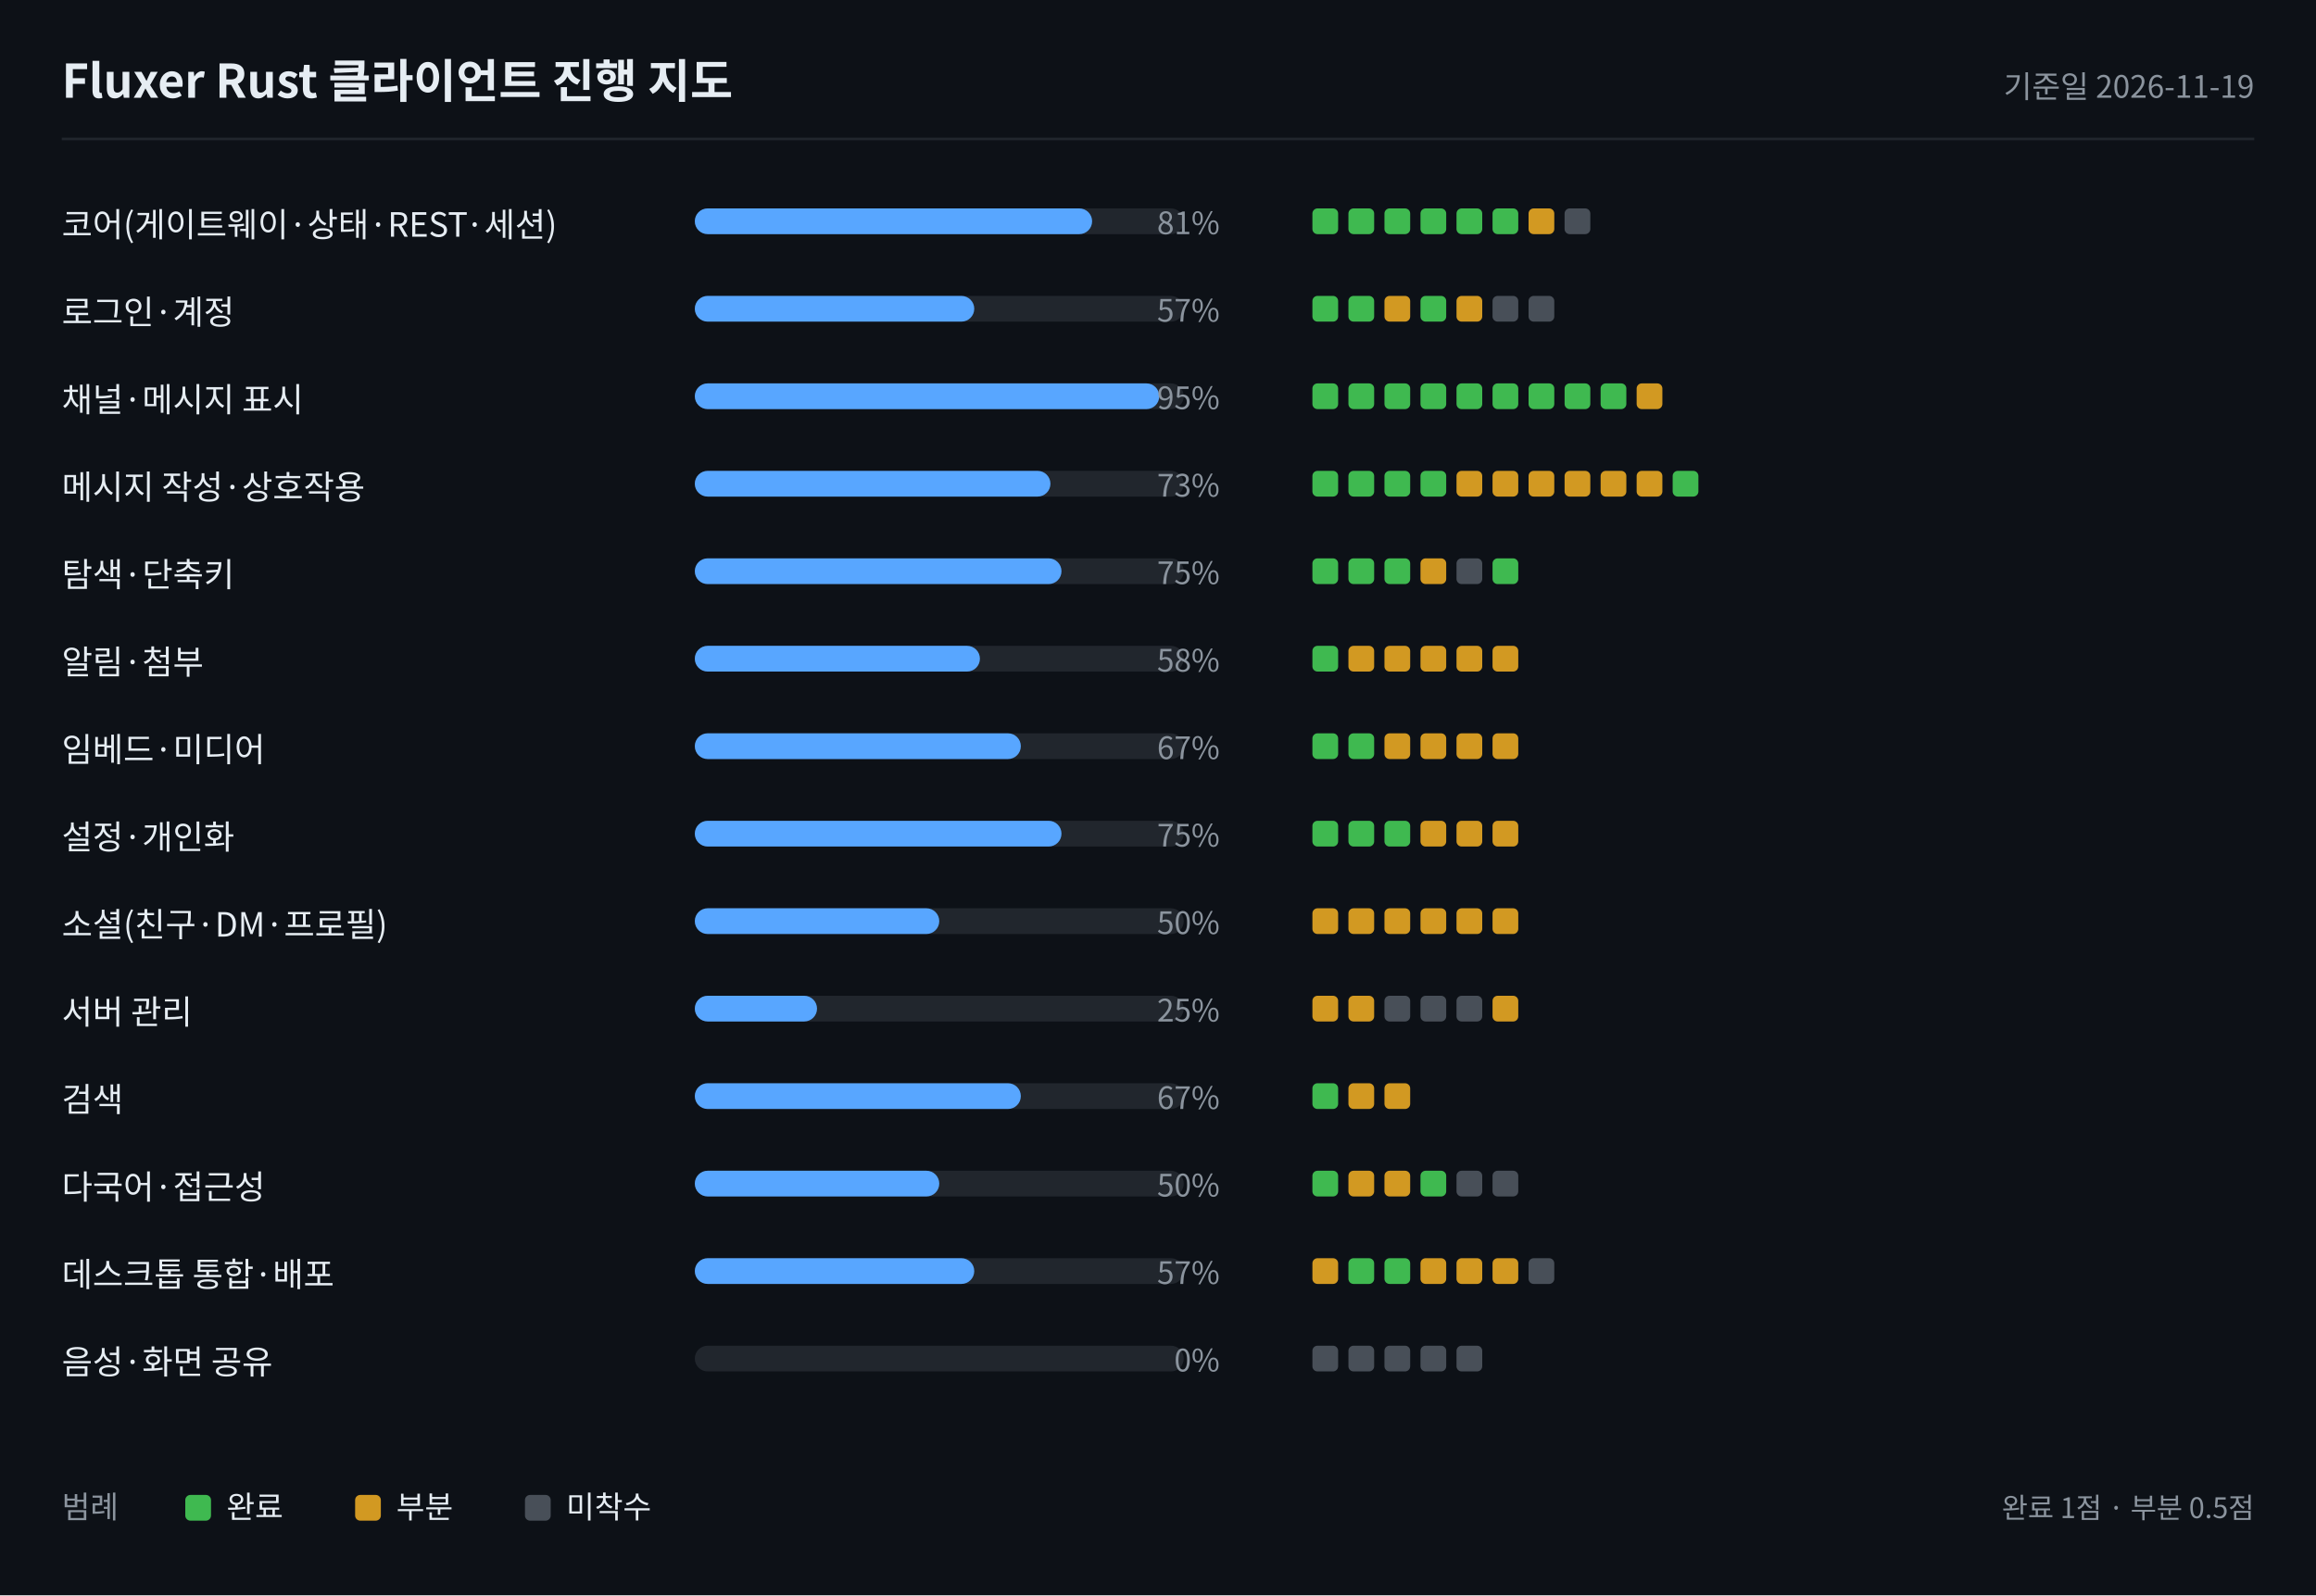
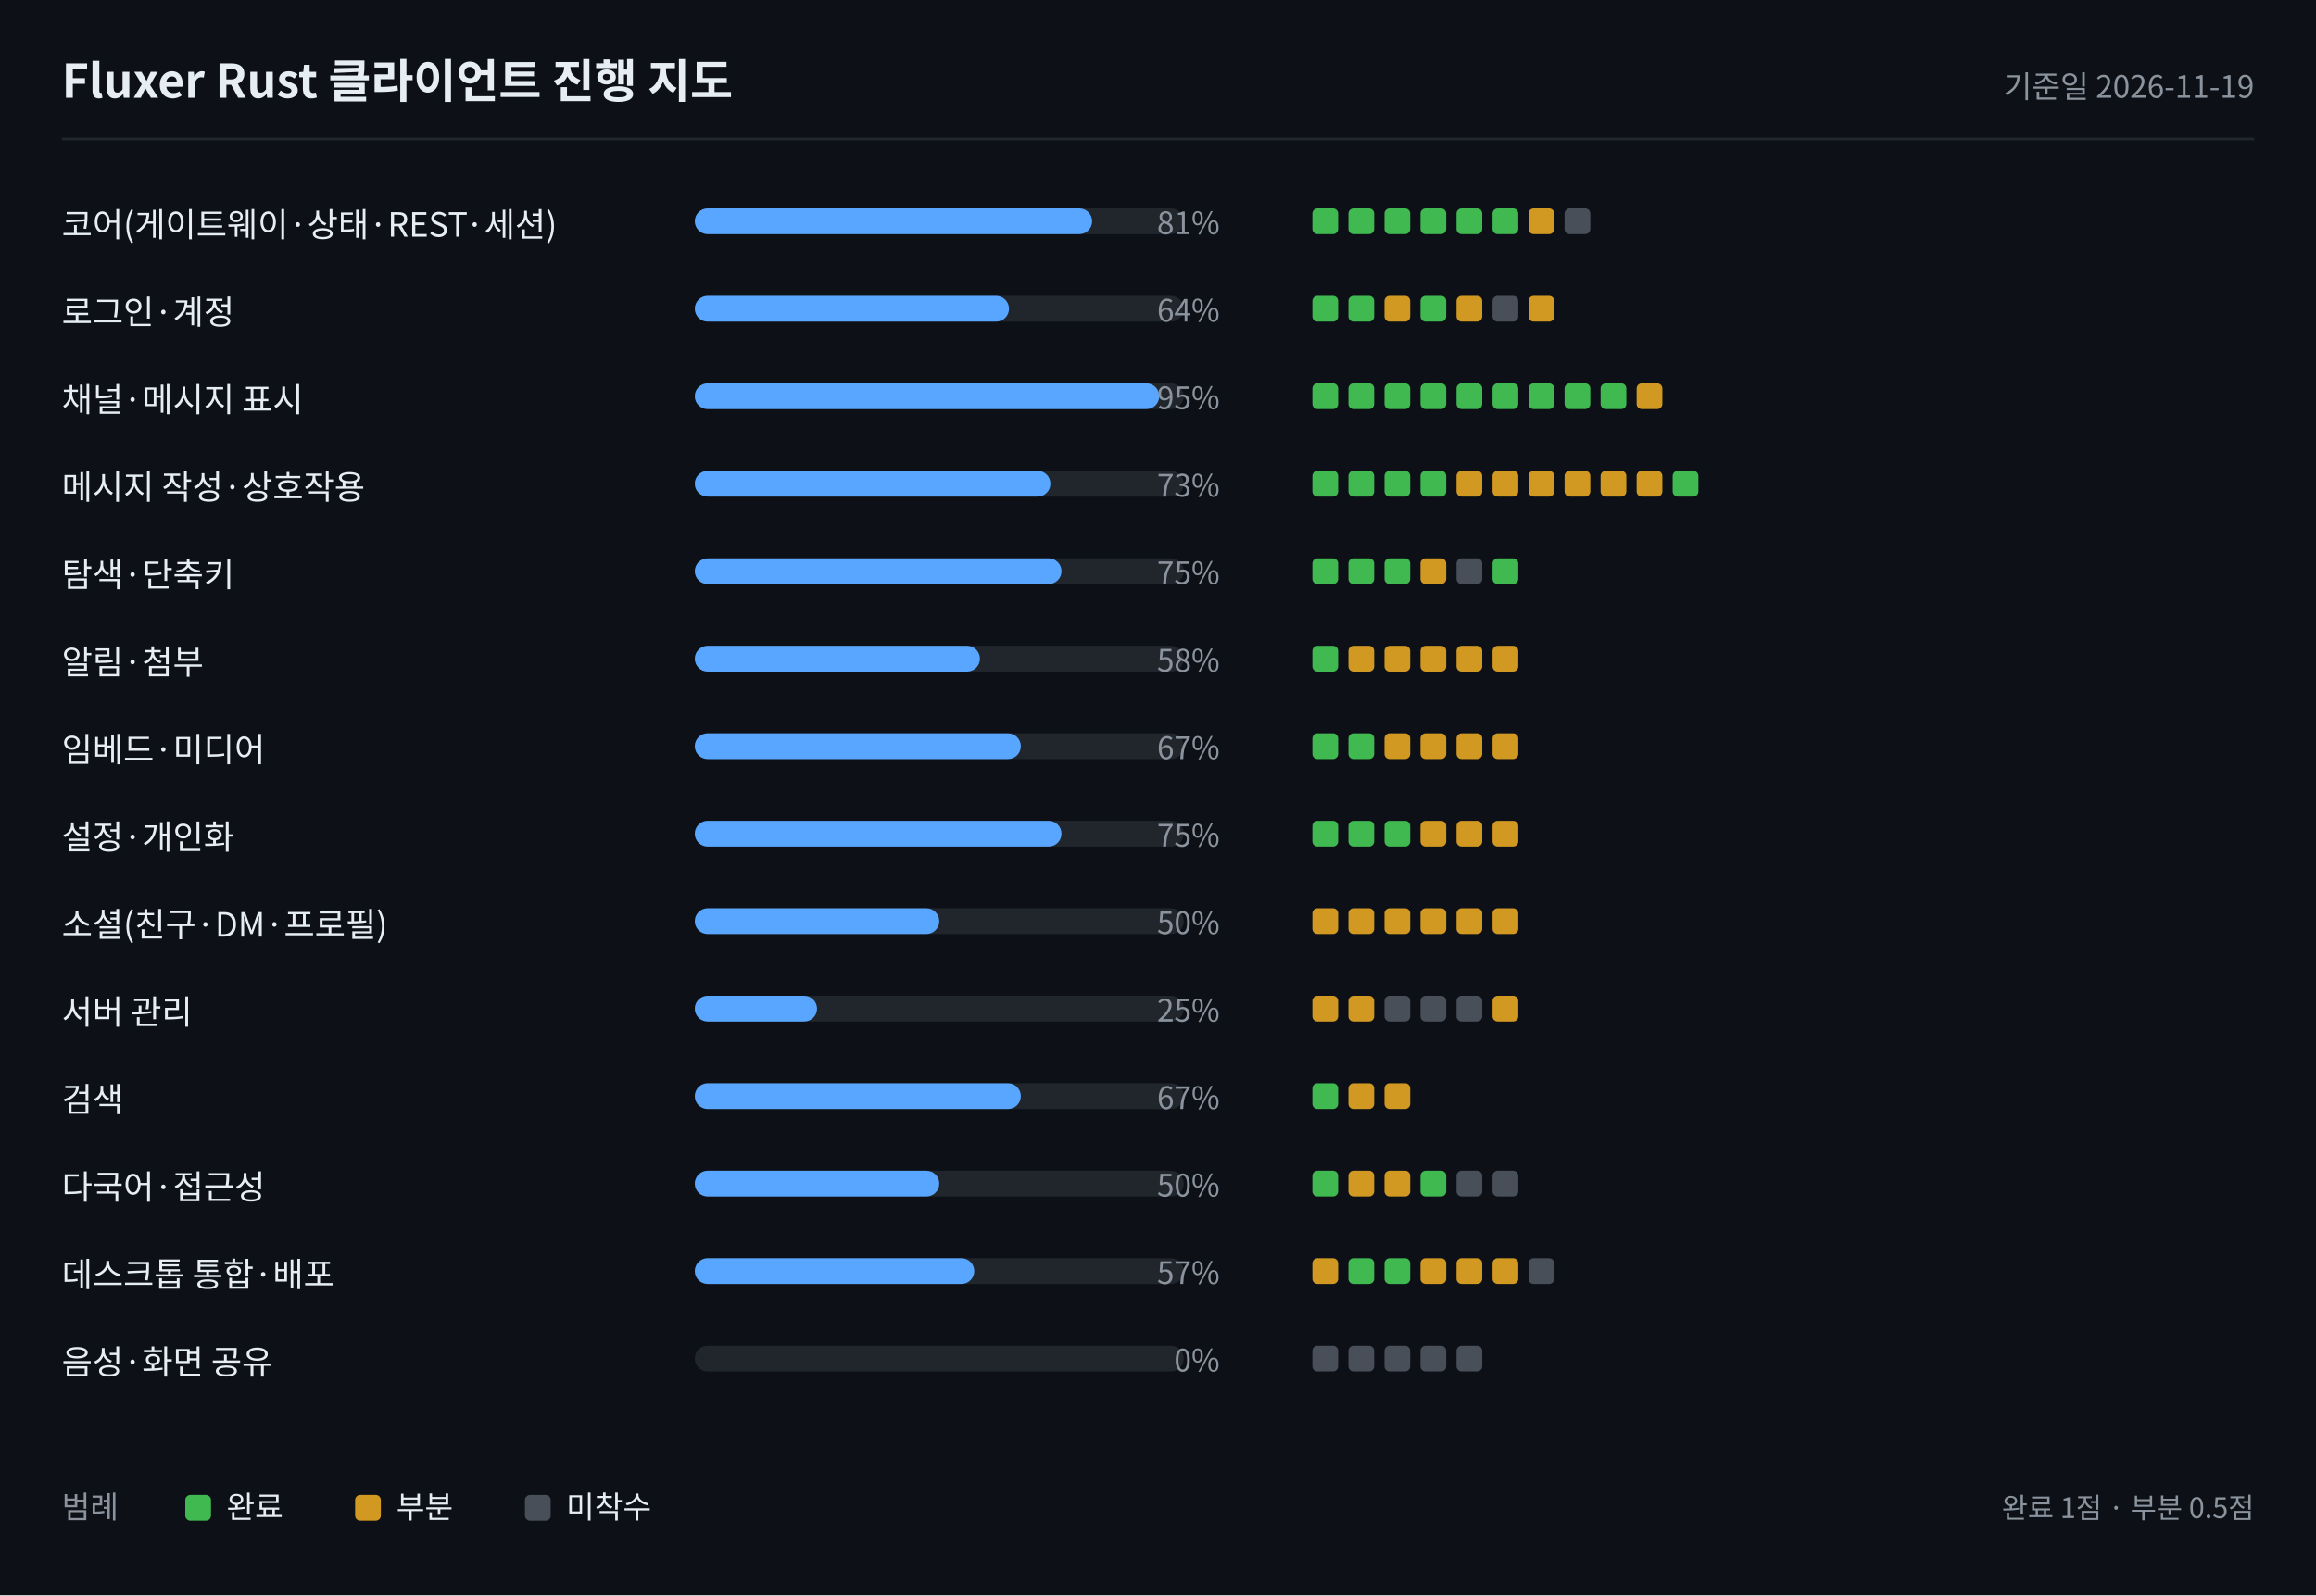
<svg xmlns="http://www.w3.org/2000/svg" width="900" height="620" viewBox="0 0 900 620" role="img" aria-label="Fluxer Rust 클라이언트 진행 지도">
  <rect width="900" height="620" fill="#0d1117" />
  <text x="24" y="38" fill="#e6edf3" font-family="Segoe UI, Malgun Gothic, Apple SD Gothic Neo, Noto Sans KR, Noto Sans CJK KR, sans-serif" font-size="18" font-weight="600">Fluxer Rust 클라이언트 진행 지도</text>
  <text x="876" y="38" fill="#8b949e" font-family="Segoe UI, Malgun Gothic, Apple SD Gothic Neo, Noto Sans KR, Noto Sans CJK KR, sans-serif" font-size="12" text-anchor="end">기준일 2026-11-19</text>
  <line x1="24" y1="54" x2="876" y2="54" stroke="#21262d" stroke-width="1" />
  <text x="24" y="92.0" fill="#e6edf3" font-family="Segoe UI, Malgun Gothic, Apple SD Gothic Neo, Noto Sans KR, Noto Sans CJK KR, sans-serif" font-size="13">코어(게이트웨이·상태·REST·세션)</text>
  <rect x="270" y="81.0" width="190" height="10" rx="5" fill="#21262d" />
  <rect x="270" y="81.0" width="154.4" height="10" rx="5" fill="#58a6ff" />
  <text x="474" y="91.0" fill="#8b949e" font-family="Segoe UI, Malgun Gothic, Apple SD Gothic Neo, Noto Sans KR, Noto Sans CJK KR, sans-serif" font-size="12" text-anchor="end">81%</text>
  <g>
    <rect x="510" y="81.0" width="10" height="10" rx="2" fill="#3fb950" />
  </g>
  <g>
    <rect x="524" y="81.0" width="10" height="10" rx="2" fill="#3fb950" />
  </g>
  <g>
    <rect x="538" y="81.0" width="10" height="10" rx="2" fill="#3fb950" />
  </g>
  <g>
    <rect x="552" y="81.0" width="10" height="10" rx="2" fill="#3fb950" />
  </g>
  <g>
    <rect x="566" y="81.0" width="10" height="10" rx="2" fill="#3fb950" />
  </g>
  <g>
    <rect x="580" y="81.0" width="10" height="10" rx="2" fill="#3fb950" />
  </g>
  <g>
    <rect x="594" y="81.0" width="10" height="10" rx="2" fill="#d29922" />
  </g>
  <g>
    <rect x="608" y="81.0" width="10" height="10" rx="2" fill="#484f58" />
  </g>
  <text x="24" y="126.0" fill="#e6edf3" font-family="Segoe UI, Malgun Gothic, Apple SD Gothic Neo, Noto Sans KR, Noto Sans CJK KR, sans-serif" font-size="13">로그인·계정</text>
  <rect x="270" y="115.0" width="190" height="10" rx="5" fill="#21262d" />
-   <rect x="270" y="115.0" width="108.6" height="10" rx="5" fill="#58a6ff" />
-   <text x="474" y="125.0" fill="#8b949e" font-family="Segoe UI, Malgun Gothic, Apple SD Gothic Neo, Noto Sans KR, Noto Sans CJK KR, sans-serif" font-size="12" text-anchor="end">57%</text>
+   <rect x="270" y="115.0" width="122.1" height="10" rx="5" fill="#58a6ff" />
+   <text x="474" y="125.0" fill="#8b949e" font-family="Segoe UI, Malgun Gothic, Apple SD Gothic Neo, Noto Sans KR, Noto Sans CJK KR, sans-serif" font-size="12" text-anchor="end">64%</text>
  <g>
    <rect x="510" y="115.0" width="10" height="10" rx="2" fill="#3fb950" />
  </g>
  <g>
    <rect x="524" y="115.0" width="10" height="10" rx="2" fill="#3fb950" />
  </g>
  <g>
    <rect x="538" y="115.0" width="10" height="10" rx="2" fill="#d29922" />
  </g>
  <g>
    <rect x="552" y="115.0" width="10" height="10" rx="2" fill="#3fb950" />
  </g>
  <g>
    <rect x="566" y="115.0" width="10" height="10" rx="2" fill="#d29922" />
  </g>
  <g>
    <rect x="580" y="115.0" width="10" height="10" rx="2" fill="#484f58" />
  </g>
  <g>
-     <rect x="594" y="115.0" width="10" height="10" rx="2" fill="#484f58" />
+     <rect x="594" y="115.0" width="10" height="10" rx="2" fill="#d29922" />
  </g>
  <text x="24" y="160.0" fill="#e6edf3" font-family="Segoe UI, Malgun Gothic, Apple SD Gothic Neo, Noto Sans KR, Noto Sans CJK KR, sans-serif" font-size="13">채널·메시지 표시</text>
  <rect x="270" y="149.0" width="190" height="10" rx="5" fill="#21262d" />
  <rect x="270" y="149.0" width="180.5" height="10" rx="5" fill="#58a6ff" />
  <text x="474" y="159.0" fill="#8b949e" font-family="Segoe UI, Malgun Gothic, Apple SD Gothic Neo, Noto Sans KR, Noto Sans CJK KR, sans-serif" font-size="12" text-anchor="end">95%</text>
  <g>
    <rect x="510" y="149.0" width="10" height="10" rx="2" fill="#3fb950" />
  </g>
  <g>
    <rect x="524" y="149.0" width="10" height="10" rx="2" fill="#3fb950" />
  </g>
  <g>
    <rect x="538" y="149.0" width="10" height="10" rx="2" fill="#3fb950" />
  </g>
  <g>
    <rect x="552" y="149.0" width="10" height="10" rx="2" fill="#3fb950" />
  </g>
  <g>
    <rect x="566" y="149.0" width="10" height="10" rx="2" fill="#3fb950" />
  </g>
  <g>
    <rect x="580" y="149.0" width="10" height="10" rx="2" fill="#3fb950" />
  </g>
  <g>
    <rect x="594" y="149.0" width="10" height="10" rx="2" fill="#3fb950" />
  </g>
  <g>
    <rect x="608" y="149.0" width="10" height="10" rx="2" fill="#3fb950" />
  </g>
  <g>
    <rect x="622" y="149.0" width="10" height="10" rx="2" fill="#3fb950" />
  </g>
  <g>
    <rect x="636" y="149.0" width="10" height="10" rx="2" fill="#d29922" />
  </g>
  <text x="24" y="194.0" fill="#e6edf3" font-family="Segoe UI, Malgun Gothic, Apple SD Gothic Neo, Noto Sans KR, Noto Sans CJK KR, sans-serif" font-size="13">메시지 작성·상호작용</text>
  <rect x="270" y="183.0" width="190" height="10" rx="5" fill="#21262d" />
  <rect x="270" y="183.0" width="138.2" height="10" rx="5" fill="#58a6ff" />
  <text x="474" y="193.0" fill="#8b949e" font-family="Segoe UI, Malgun Gothic, Apple SD Gothic Neo, Noto Sans KR, Noto Sans CJK KR, sans-serif" font-size="12" text-anchor="end">73%</text>
  <g>
    <rect x="510" y="183.0" width="10" height="10" rx="2" fill="#3fb950" />
  </g>
  <g>
    <rect x="524" y="183.0" width="10" height="10" rx="2" fill="#3fb950" />
  </g>
  <g>
    <rect x="538" y="183.0" width="10" height="10" rx="2" fill="#3fb950" />
  </g>
  <g>
    <rect x="552" y="183.0" width="10" height="10" rx="2" fill="#3fb950" />
  </g>
  <g>
    <rect x="566" y="183.0" width="10" height="10" rx="2" fill="#d29922" />
  </g>
  <g>
    <rect x="580" y="183.0" width="10" height="10" rx="2" fill="#d29922" />
  </g>
  <g>
    <rect x="594" y="183.0" width="10" height="10" rx="2" fill="#d29922" />
  </g>
  <g>
    <rect x="608" y="183.0" width="10" height="10" rx="2" fill="#d29922" />
  </g>
  <g>
    <rect x="622" y="183.0" width="10" height="10" rx="2" fill="#d29922" />
  </g>
  <g>
    <rect x="636" y="183.0" width="10" height="10" rx="2" fill="#d29922" />
  </g>
  <g>
    <rect x="650" y="183.0" width="10" height="10" rx="2" fill="#3fb950" />
  </g>
  <text x="24" y="228.0" fill="#e6edf3" font-family="Segoe UI, Malgun Gothic, Apple SD Gothic Neo, Noto Sans KR, Noto Sans CJK KR, sans-serif" font-size="13">탐색·단축키</text>
  <rect x="270" y="217.0" width="190" height="10" rx="5" fill="#21262d" />
  <rect x="270" y="217.0" width="142.5" height="10" rx="5" fill="#58a6ff" />
  <text x="474" y="227.0" fill="#8b949e" font-family="Segoe UI, Malgun Gothic, Apple SD Gothic Neo, Noto Sans KR, Noto Sans CJK KR, sans-serif" font-size="12" text-anchor="end">75%</text>
  <g>
    <rect x="510" y="217.0" width="10" height="10" rx="2" fill="#3fb950" />
  </g>
  <g>
    <rect x="524" y="217.0" width="10" height="10" rx="2" fill="#3fb950" />
  </g>
  <g>
    <rect x="538" y="217.0" width="10" height="10" rx="2" fill="#3fb950" />
  </g>
  <g>
    <rect x="552" y="217.0" width="10" height="10" rx="2" fill="#d29922" />
  </g>
  <g>
    <rect x="566" y="217.0" width="10" height="10" rx="2" fill="#484f58" />
  </g>
  <g>
    <rect x="580" y="217.0" width="10" height="10" rx="2" fill="#3fb950" />
  </g>
  <text x="24" y="262.0" fill="#e6edf3" font-family="Segoe UI, Malgun Gothic, Apple SD Gothic Neo, Noto Sans KR, Noto Sans CJK KR, sans-serif" font-size="13">알림·첨부</text>
  <rect x="270" y="251.0" width="190" height="10" rx="5" fill="#21262d" />
  <rect x="270" y="251.0" width="110.8" height="10" rx="5" fill="#58a6ff" />
  <text x="474" y="261.0" fill="#8b949e" font-family="Segoe UI, Malgun Gothic, Apple SD Gothic Neo, Noto Sans KR, Noto Sans CJK KR, sans-serif" font-size="12" text-anchor="end">58%</text>
  <g>
    <rect x="510" y="251.0" width="10" height="10" rx="2" fill="#3fb950" />
  </g>
  <g>
    <rect x="524" y="251.0" width="10" height="10" rx="2" fill="#d29922" />
  </g>
  <g>
    <rect x="538" y="251.0" width="10" height="10" rx="2" fill="#d29922" />
  </g>
  <g>
    <rect x="552" y="251.0" width="10" height="10" rx="2" fill="#d29922" />
  </g>
  <g>
    <rect x="566" y="251.0" width="10" height="10" rx="2" fill="#d29922" />
  </g>
  <g>
    <rect x="580" y="251.0" width="10" height="10" rx="2" fill="#d29922" />
  </g>
  <text x="24" y="296.0" fill="#e6edf3" font-family="Segoe UI, Malgun Gothic, Apple SD Gothic Neo, Noto Sans KR, Noto Sans CJK KR, sans-serif" font-size="13">임베드·미디어</text>
  <rect x="270" y="285.0" width="190" height="10" rx="5" fill="#21262d" />
  <rect x="270" y="285.0" width="126.7" height="10" rx="5" fill="#58a6ff" />
  <text x="474" y="295.0" fill="#8b949e" font-family="Segoe UI, Malgun Gothic, Apple SD Gothic Neo, Noto Sans KR, Noto Sans CJK KR, sans-serif" font-size="12" text-anchor="end">67%</text>
  <g>
    <rect x="510" y="285.0" width="10" height="10" rx="2" fill="#3fb950" />
  </g>
  <g>
    <rect x="524" y="285.0" width="10" height="10" rx="2" fill="#3fb950" />
  </g>
  <g>
    <rect x="538" y="285.0" width="10" height="10" rx="2" fill="#d29922" />
  </g>
  <g>
    <rect x="552" y="285.0" width="10" height="10" rx="2" fill="#d29922" />
  </g>
  <g>
    <rect x="566" y="285.0" width="10" height="10" rx="2" fill="#d29922" />
  </g>
  <g>
    <rect x="580" y="285.0" width="10" height="10" rx="2" fill="#d29922" />
  </g>
  <text x="24" y="330.0" fill="#e6edf3" font-family="Segoe UI, Malgun Gothic, Apple SD Gothic Neo, Noto Sans KR, Noto Sans CJK KR, sans-serif" font-size="13">설정·개인화</text>
  <rect x="270" y="319.0" width="190" height="10" rx="5" fill="#21262d" />
  <rect x="270" y="319.0" width="142.5" height="10" rx="5" fill="#58a6ff" />
  <text x="474" y="329.0" fill="#8b949e" font-family="Segoe UI, Malgun Gothic, Apple SD Gothic Neo, Noto Sans KR, Noto Sans CJK KR, sans-serif" font-size="12" text-anchor="end">75%</text>
  <g>
    <rect x="510" y="319.0" width="10" height="10" rx="2" fill="#3fb950" />
  </g>
  <g>
    <rect x="524" y="319.0" width="10" height="10" rx="2" fill="#3fb950" />
  </g>
  <g>
    <rect x="538" y="319.0" width="10" height="10" rx="2" fill="#3fb950" />
  </g>
  <g>
    <rect x="552" y="319.0" width="10" height="10" rx="2" fill="#d29922" />
  </g>
  <g>
    <rect x="566" y="319.0" width="10" height="10" rx="2" fill="#d29922" />
  </g>
  <g>
    <rect x="580" y="319.0" width="10" height="10" rx="2" fill="#d29922" />
  </g>
  <text x="24" y="364.0" fill="#e6edf3" font-family="Segoe UI, Malgun Gothic, Apple SD Gothic Neo, Noto Sans KR, Noto Sans CJK KR, sans-serif" font-size="13">소셜(친구·DM·프로필)</text>
  <rect x="270" y="353.0" width="190" height="10" rx="5" fill="#21262d" />
  <rect x="270" y="353.0" width="95.0" height="10" rx="5" fill="#58a6ff" />
  <text x="474" y="363.0" fill="#8b949e" font-family="Segoe UI, Malgun Gothic, Apple SD Gothic Neo, Noto Sans KR, Noto Sans CJK KR, sans-serif" font-size="12" text-anchor="end">50%</text>
  <g>
    <rect x="510" y="353.0" width="10" height="10" rx="2" fill="#d29922" />
  </g>
  <g>
    <rect x="524" y="353.0" width="10" height="10" rx="2" fill="#d29922" />
  </g>
  <g>
    <rect x="538" y="353.0" width="10" height="10" rx="2" fill="#d29922" />
  </g>
  <g>
    <rect x="552" y="353.0" width="10" height="10" rx="2" fill="#d29922" />
  </g>
  <g>
    <rect x="566" y="353.0" width="10" height="10" rx="2" fill="#d29922" />
  </g>
  <g>
    <rect x="580" y="353.0" width="10" height="10" rx="2" fill="#d29922" />
  </g>
  <text x="24" y="398.0" fill="#e6edf3" font-family="Segoe UI, Malgun Gothic, Apple SD Gothic Neo, Noto Sans KR, Noto Sans CJK KR, sans-serif" font-size="13">서버 관리</text>
  <rect x="270" y="387.0" width="190" height="10" rx="5" fill="#21262d" />
  <rect x="270" y="387.0" width="47.5" height="10" rx="5" fill="#58a6ff" />
  <text x="474" y="397.0" fill="#8b949e" font-family="Segoe UI, Malgun Gothic, Apple SD Gothic Neo, Noto Sans KR, Noto Sans CJK KR, sans-serif" font-size="12" text-anchor="end">25%</text>
  <g>
    <rect x="510" y="387.0" width="10" height="10" rx="2" fill="#d29922" />
  </g>
  <g>
    <rect x="524" y="387.0" width="10" height="10" rx="2" fill="#d29922" />
  </g>
  <g>
    <rect x="538" y="387.0" width="10" height="10" rx="2" fill="#484f58" />
  </g>
  <g>
    <rect x="552" y="387.0" width="10" height="10" rx="2" fill="#484f58" />
  </g>
  <g>
    <rect x="566" y="387.0" width="10" height="10" rx="2" fill="#484f58" />
  </g>
  <g>
    <rect x="580" y="387.0" width="10" height="10" rx="2" fill="#d29922" />
  </g>
  <text x="24" y="432.0" fill="#e6edf3" font-family="Segoe UI, Malgun Gothic, Apple SD Gothic Neo, Noto Sans KR, Noto Sans CJK KR, sans-serif" font-size="13">검색</text>
  <rect x="270" y="421.0" width="190" height="10" rx="5" fill="#21262d" />
  <rect x="270" y="421.0" width="126.7" height="10" rx="5" fill="#58a6ff" />
  <text x="474" y="431.0" fill="#8b949e" font-family="Segoe UI, Malgun Gothic, Apple SD Gothic Neo, Noto Sans KR, Noto Sans CJK KR, sans-serif" font-size="12" text-anchor="end">67%</text>
  <g>
    <rect x="510" y="421.0" width="10" height="10" rx="2" fill="#3fb950" />
  </g>
  <g>
    <rect x="524" y="421.0" width="10" height="10" rx="2" fill="#d29922" />
  </g>
  <g>
    <rect x="538" y="421.0" width="10" height="10" rx="2" fill="#d29922" />
  </g>
  <text x="24" y="466.0" fill="#e6edf3" font-family="Segoe UI, Malgun Gothic, Apple SD Gothic Neo, Noto Sans KR, Noto Sans CJK KR, sans-serif" font-size="13">다국어·접근성</text>
  <rect x="270" y="455.0" width="190" height="10" rx="5" fill="#21262d" />
  <rect x="270" y="455.0" width="95.0" height="10" rx="5" fill="#58a6ff" />
  <text x="474" y="465.0" fill="#8b949e" font-family="Segoe UI, Malgun Gothic, Apple SD Gothic Neo, Noto Sans KR, Noto Sans CJK KR, sans-serif" font-size="12" text-anchor="end">50%</text>
  <g>
    <rect x="510" y="455.0" width="10" height="10" rx="2" fill="#3fb950" />
  </g>
  <g>
    <rect x="524" y="455.0" width="10" height="10" rx="2" fill="#d29922" />
  </g>
  <g>
    <rect x="538" y="455.0" width="10" height="10" rx="2" fill="#d29922" />
  </g>
  <g>
    <rect x="552" y="455.0" width="10" height="10" rx="2" fill="#3fb950" />
  </g>
  <g>
    <rect x="566" y="455.0" width="10" height="10" rx="2" fill="#484f58" />
  </g>
  <g>
    <rect x="580" y="455.0" width="10" height="10" rx="2" fill="#484f58" />
  </g>
  <text x="24" y="500.0" fill="#e6edf3" font-family="Segoe UI, Malgun Gothic, Apple SD Gothic Neo, Noto Sans KR, Noto Sans CJK KR, sans-serif" font-size="13">데스크톱 통합·배포</text>
  <rect x="270" y="489.0" width="190" height="10" rx="5" fill="#21262d" />
  <rect x="270" y="489.0" width="108.6" height="10" rx="5" fill="#58a6ff" />
  <text x="474" y="499.0" fill="#8b949e" font-family="Segoe UI, Malgun Gothic, Apple SD Gothic Neo, Noto Sans KR, Noto Sans CJK KR, sans-serif" font-size="12" text-anchor="end">57%</text>
  <g>
    <rect x="510" y="489.0" width="10" height="10" rx="2" fill="#d29922" />
  </g>
  <g>
    <rect x="524" y="489.0" width="10" height="10" rx="2" fill="#3fb950" />
  </g>
  <g>
    <rect x="538" y="489.0" width="10" height="10" rx="2" fill="#3fb950" />
  </g>
  <g>
    <rect x="552" y="489.0" width="10" height="10" rx="2" fill="#d29922" />
  </g>
  <g>
    <rect x="566" y="489.0" width="10" height="10" rx="2" fill="#d29922" />
  </g>
  <g>
    <rect x="580" y="489.0" width="10" height="10" rx="2" fill="#d29922" />
  </g>
  <g>
    <rect x="594" y="489.0" width="10" height="10" rx="2" fill="#484f58" />
  </g>
  <text x="24" y="534.0" fill="#e6edf3" font-family="Segoe UI, Malgun Gothic, Apple SD Gothic Neo, Noto Sans KR, Noto Sans CJK KR, sans-serif" font-size="13">음성·화면 공유</text>
  <rect x="270" y="523.0" width="190" height="10" rx="5" fill="#21262d" />
  <text x="474" y="533.0" fill="#8b949e" font-family="Segoe UI, Malgun Gothic, Apple SD Gothic Neo, Noto Sans KR, Noto Sans CJK KR, sans-serif" font-size="12" text-anchor="end">0%</text>
  <g>
    <rect x="510" y="523.0" width="10" height="10" rx="2" fill="#484f58" />
  </g>
  <g>
    <rect x="524" y="523.0" width="10" height="10" rx="2" fill="#484f58" />
  </g>
  <g>
    <rect x="538" y="523.0" width="10" height="10" rx="2" fill="#484f58" />
  </g>
  <g>
    <rect x="552" y="523.0" width="10" height="10" rx="2" fill="#484f58" />
  </g>
  <g>
    <rect x="566" y="523.0" width="10" height="10" rx="2" fill="#484f58" />
  </g>
  <text x="24" y="590.0" fill="#8b949e" font-family="Segoe UI, Malgun Gothic, Apple SD Gothic Neo, Noto Sans KR, Noto Sans CJK KR, sans-serif" font-size="12">범례</text>
  <rect x="72" y="581.0" width="10" height="10" rx="2" fill="#3fb950" />
  <text x="88" y="590.0" fill="#e6edf3" font-family="Segoe UI, Malgun Gothic, Apple SD Gothic Neo, Noto Sans KR, Noto Sans CJK KR, sans-serif" font-size="12">완료</text>
  <rect x="138" y="581.0" width="10" height="10" rx="2" fill="#d29922" />
  <text x="154" y="590.0" fill="#e6edf3" font-family="Segoe UI, Malgun Gothic, Apple SD Gothic Neo, Noto Sans KR, Noto Sans CJK KR, sans-serif" font-size="12">부분</text>
  <rect x="204" y="581.0" width="10" height="10" rx="2" fill="#484f58" />
  <text x="220" y="590.0" fill="#e6edf3" font-family="Segoe UI, Malgun Gothic, Apple SD Gothic Neo, Noto Sans KR, Noto Sans CJK KR, sans-serif" font-size="12">미착수</text>
  <text x="876" y="590.0" fill="#8b949e" font-family="Segoe UI, Malgun Gothic, Apple SD Gothic Neo, Noto Sans KR, Noto Sans CJK KR, sans-serif" font-size="11" text-anchor="end">완료 1점 · 부분 0.5점</text>
</svg>
